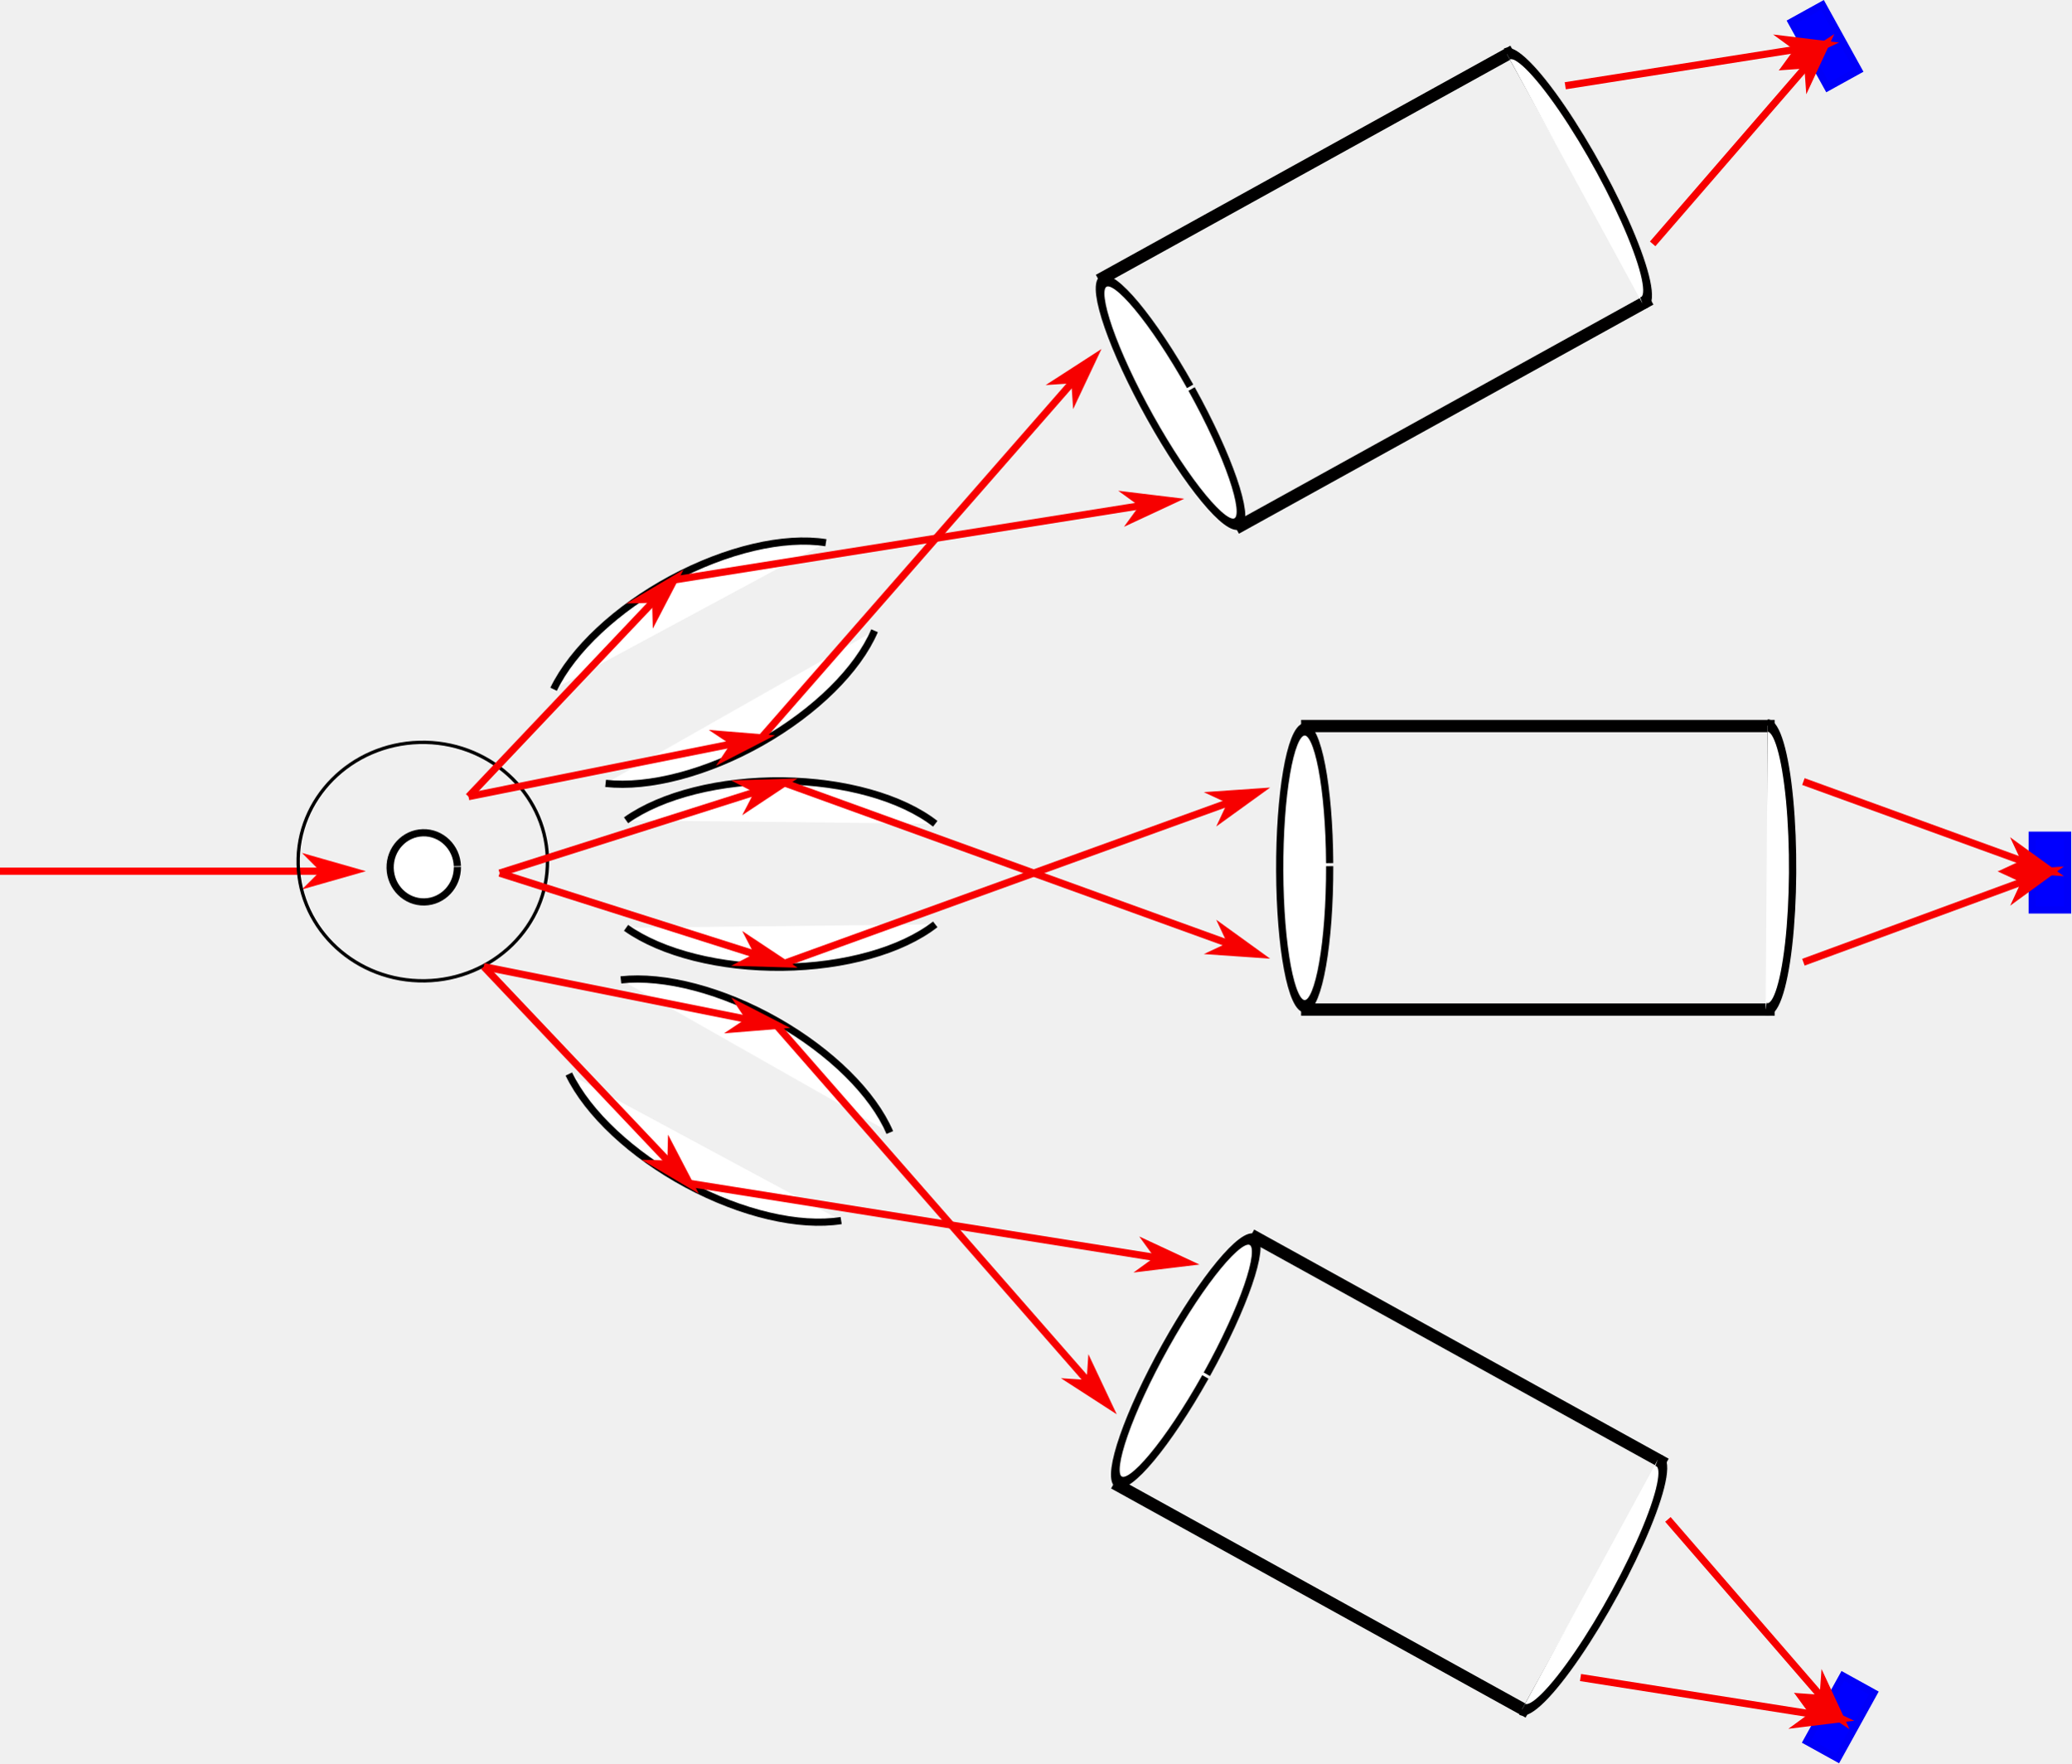
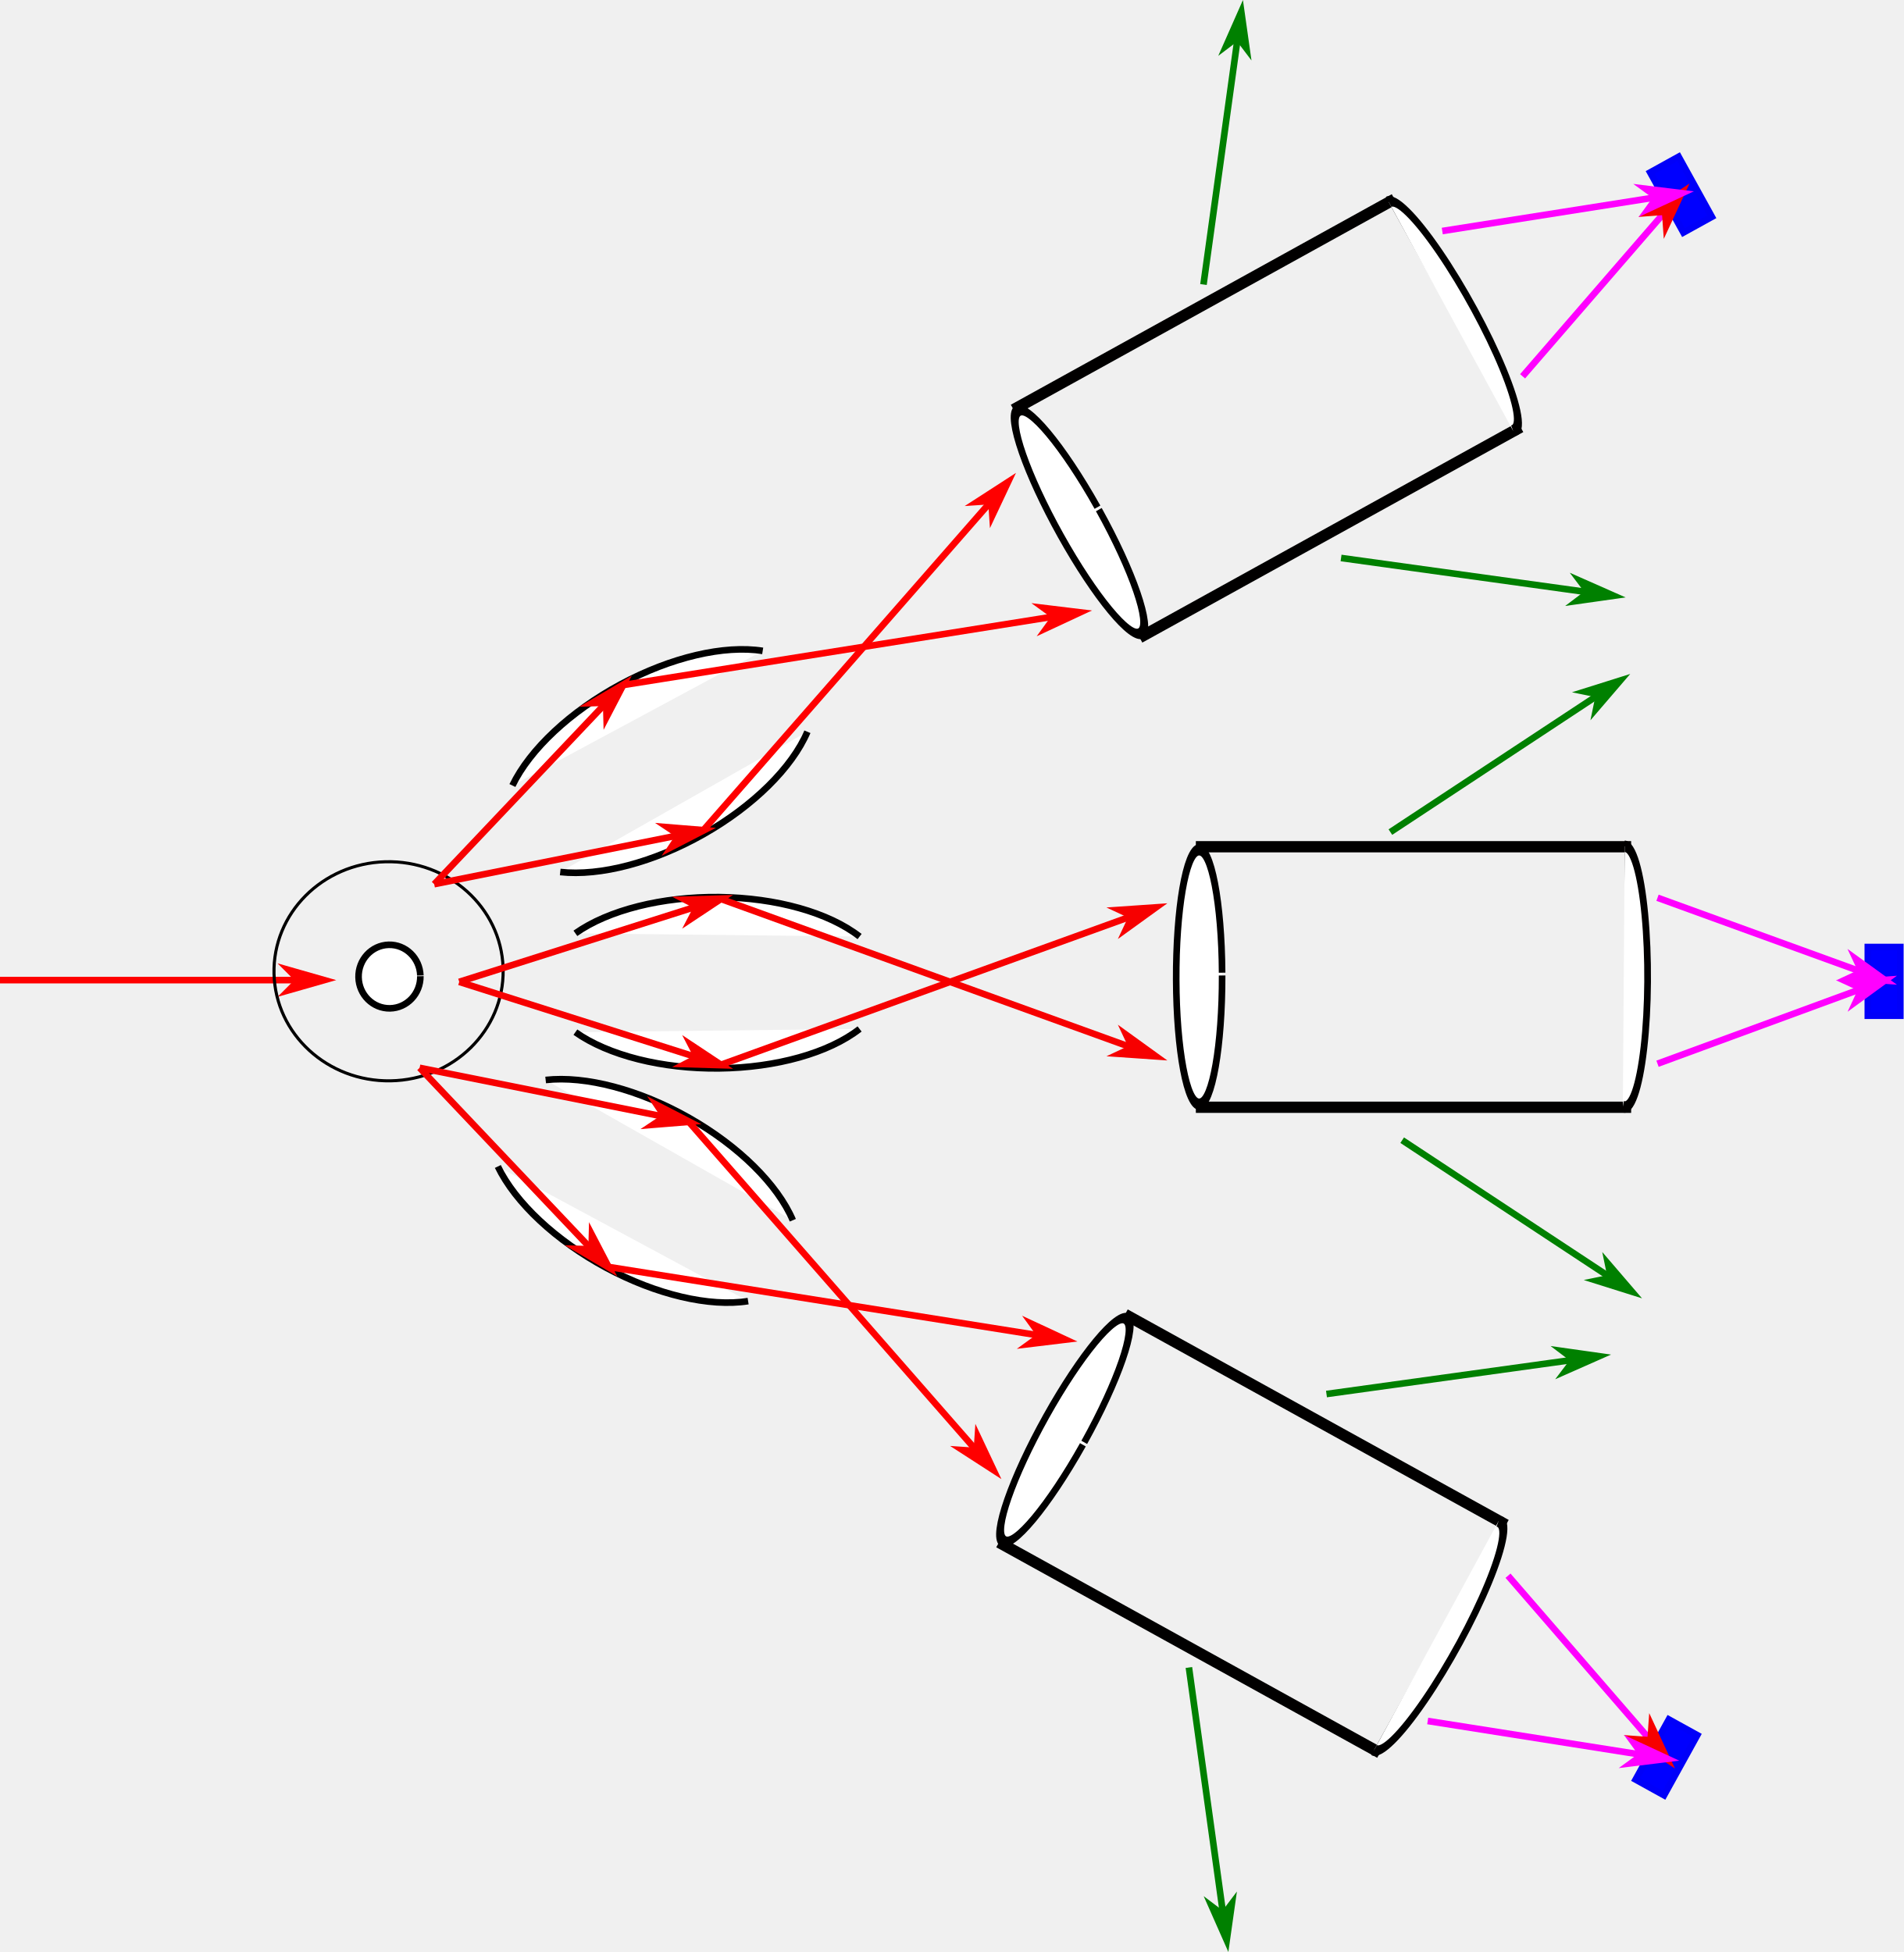
- <svg xmlns="http://www.w3.org/2000/svg" width="288.054mm" height="245.207mm" viewBox="0 0 288.054 245.207" version="1.1" id="svg8">
+ <svg xmlns="http://www.w3.org/2000/svg" width="288.054mm" height="295.44mm" viewBox="0 0 288.054 295.44" version="1.1" id="svg8">
  <defs id="defs2">
    <marker orient="auto" refY="0" refX="0" id="marker5204" style="overflow:visible">
      <path id="path5202" d="M 0,0 5,-5 -12.5,0 5,5 Z" style="fill:#f70000;fill-opacity:1;fill-rule:evenodd;stroke:#f70000;stroke-width:1pt;stroke-opacity:1" transform="matrix(-0.4,0,0,-0.4,-4,0)" />
    </marker>
    <marker orient="auto" refY="0" refX="0" id="Arrow1Lend" style="overflow:visible">
      <path id="path4546" d="M 0,0 5,-5 -12.5,0 5,5 Z" style="fill:#f70000;fill-opacity:1;fill-rule:evenodd;stroke:#f70000;stroke-width:1pt;stroke-opacity:1" transform="matrix(-0.8,0,0,-0.8,-10,0)" />
    </marker>
    <marker orient="auto" refY="0" refX="0" id="Arrow1Mend" style="overflow:visible">
      <path id="path4552" d="M 0,0 5,-5 -12.5,0 5,5 Z" style="fill:#ff0000;fill-opacity:1;fill-rule:evenodd;stroke:#ff0000;stroke-width:1pt;stroke-opacity:1" transform="matrix(-0.4,0,0,-0.4,-4,0)" />
    </marker>
    <marker orient="auto" refY="0" refX="0" id="marker5204-0" style="overflow:visible">
      <path id="path5202-1" d="M 0,0 5,-5 -12.5,0 5,5 Z" style="fill:#f70000;fill-opacity:1;fill-rule:evenodd;stroke:#f70000;stroke-width:1pt;stroke-opacity:1" transform="matrix(-0.4,0,0,-0.4,-4,0)" />
    </marker>
    <marker orient="auto" refY="0" refX="0" id="marker5204-00" style="overflow:visible">
      <path id="path5202-8" d="M 0,0 5,-5 -12.5,0 5,5 Z" style="fill:#f70000;fill-opacity:1;fill-rule:evenodd;stroke:#f70000;stroke-width:1pt;stroke-opacity:1" transform="matrix(-0.4,0,0,-0.4,-4,0)" />
    </marker>
    <marker orient="auto" refY="0" refX="0" id="marker5204-0-0" style="overflow:visible">
      <path id="path5202-1-0" d="M 0,0 5,-5 -12.5,0 5,5 Z" style="fill:#f70000;fill-opacity:1;fill-rule:evenodd;stroke:#f70000;stroke-width:1pt;stroke-opacity:1" transform="matrix(-0.4,0,0,-0.4,-4,0)" />
    </marker>
    <marker orient="auto" refY="0" refX="0" id="marker5204-03" style="overflow:visible">
      <path id="path5202-9" d="M 0,0 5,-5 -12.5,0 5,5 Z" style="fill:#f70000;fill-opacity:1;fill-rule:evenodd;stroke:#f70000;stroke-width:1pt;stroke-opacity:1" transform="matrix(-0.4,0,0,-0.4,-4,0)" />
    </marker>
    <marker orient="auto" refY="0" refX="0" id="marker5204-0-2" style="overflow:visible">
      <path id="path5202-1-9" d="M 0,0 5,-5 -12.5,0 5,5 Z" style="fill:#f70000;fill-opacity:1;fill-rule:evenodd;stroke:#f70000;stroke-width:1pt;stroke-opacity:1" transform="matrix(-0.4,0,0,-0.4,-4,0)" />
    </marker>
    <marker orient="auto" refY="0" refX="0" id="marker5204-0-5" style="overflow:visible">
      <path id="path5202-1-6" d="M 0,0 5,-5 -12.5,0 5,5 Z" style="fill:#f70000;fill-opacity:1;fill-rule:evenodd;stroke:#f70000;stroke-width:1pt;stroke-opacity:1" transform="matrix(-0.4,0,0,-0.4,-4,0)" />
    </marker>
    <marker orient="auto" refY="0" refX="0" id="marker5204-0-2-5" style="overflow:visible">
-       <path id="path5202-1-9-3" d="M 0,0 5,-5 -12.5,0 5,5 Z" style="fill:#f70000;fill-opacity:1;fill-rule:evenodd;stroke:#f70000;stroke-width:1pt;stroke-opacity:1" transform="matrix(-0.4,0,0,-0.4,-4,0)" />
+       <path id="path5202-1-9-3" d="M 0,0 5,-5 -12.5,0 5,5 Z" style="fill:#ff00ff;fill-opacity:1;fill-rule:evenodd;stroke:#ff00ff;stroke-width:1pt;stroke-opacity:1" transform="matrix(-0.4,0,0,-0.4,-4,0)" />
    </marker>
    <marker orient="auto" refY="0" refX="0" id="marker5204-0-6" style="overflow:visible">
-       <path id="path5202-1-4" d="M 0,0 5,-5 -12.5,0 5,5 Z" style="fill:#f70000;fill-opacity:1;fill-rule:evenodd;stroke:#f70000;stroke-width:1pt;stroke-opacity:1" transform="matrix(-0.4,0,0,-0.4,-4,0)" />
+       <path id="path5202-1-4" d="M 0,0 5,-5 -12.5,0 5,5 Z" style="fill:#ff00ff;fill-opacity:1;fill-rule:evenodd;stroke:#ff00ff;stroke-width:1pt;stroke-opacity:1" transform="matrix(-0.4,0,0,-0.4,-4,0)" />
    </marker>
    <marker orient="auto" refY="0" refX="0" id="marker5204-0-2-5-6" style="overflow:visible">
      <path id="path5202-1-9-3-4" d="M 0,0 5,-5 -12.5,0 5,5 Z" style="fill:#f70000;fill-opacity:1;fill-rule:evenodd;stroke:#f70000;stroke-width:1pt;stroke-opacity:1" transform="matrix(-0.4,0,0,-0.4,-4,0)" />
    </marker>
    <marker orient="auto" refY="0" refX="0" id="marker5204-0-6-9" style="overflow:visible">
      <path id="path5202-1-4-2" d="M 0,0 5,-5 -12.5,0 5,5 Z" style="fill:#f70000;fill-opacity:1;fill-rule:evenodd;stroke:#f70000;stroke-width:1pt;stroke-opacity:1" transform="matrix(-0.4,0,0,-0.4,-4,0)" />
    </marker>
    <marker orient="auto" refY="0" refX="0" id="marker5204-0-2-7" style="overflow:visible">
      <path id="path5202-1-9-1" d="M 0,0 5,-5 -12.5,0 5,5 Z" style="fill:#f70000;fill-opacity:1;fill-rule:evenodd;stroke:#f70000;stroke-width:1pt;stroke-opacity:1" transform="matrix(-0.4,0,0,-0.4,-4,0)" />
    </marker>
    <marker orient="auto" refY="0" refX="0" id="marker5204-03-0" style="overflow:visible">
      <path id="path5202-9-9" d="M 0,0 5,-5 -12.5,0 5,5 Z" style="fill:#f70000;fill-opacity:1;fill-rule:evenodd;stroke:#f70000;stroke-width:1pt;stroke-opacity:1" transform="matrix(-0.4,0,0,-0.4,-4,0)" />
    </marker>
    <marker orient="auto" refY="0" refX="0" id="marker5204-0-4" style="overflow:visible">
      <path id="path5202-1-2" d="M 0,0 5,-5 -12.5,0 5,5 Z" style="fill:#f70000;fill-opacity:1;fill-rule:evenodd;stroke:#f70000;stroke-width:1pt;stroke-opacity:1" transform="matrix(-0.4,0,0,-0.4,-4,0)" />
    </marker>
    <marker orient="auto" refY="0" refX="0" id="marker5204-09" style="overflow:visible">
      <path id="path5202-2" d="M 0,0 5,-5 -12.5,0 5,5 Z" style="fill:#f70000;fill-opacity:1;fill-rule:evenodd;stroke:#f70000;stroke-width:1pt;stroke-opacity:1" transform="matrix(-0.4,0,0,-0.4,-4,0)" />
    </marker>
    <marker orient="auto" refY="0" refX="0" id="marker5204-09-1" style="overflow:visible">
      <path id="path5202-2-2" d="M 0,0 5,-5 -12.5,0 5,5 Z" style="fill:#f70000;fill-opacity:1;fill-rule:evenodd;stroke:#f70000;stroke-width:1pt;stroke-opacity:1" transform="matrix(-0.4,0,0,-0.4,-4,0)" />
    </marker>
    <marker orient="auto" refY="0" refX="0" id="marker5204-0-4-5" style="overflow:visible">
-       <path id="path5202-1-2-5" d="M 0,0 5,-5 -12.5,0 5,5 Z" style="fill:#f70000;fill-opacity:1;fill-rule:evenodd;stroke:#f70000;stroke-width:1pt;stroke-opacity:1" transform="matrix(-0.4,0,0,-0.4,-4,0)" />
+       <path id="path5202-1-2-5" d="M 0,0 5,-5 -12.5,0 5,5 Z" style="fill:#ff0000;fill-opacity:1;fill-rule:evenodd;stroke:#ff0000;stroke-width:1pt;stroke-opacity:1" transform="matrix(-0.4,0,0,-0.4,-4,0)" />
    </marker>
    <marker orient="auto" refY="0" refX="0" id="marker5204-03-0-6" style="overflow:visible">
      <path id="path5202-9-9-8" d="M 0,0 5,-5 -12.5,0 5,5 Z" style="fill:#f70000;fill-opacity:1;fill-rule:evenodd;stroke:#f70000;stroke-width:1pt;stroke-opacity:1" transform="matrix(-0.4,0,0,-0.4,-4,0)" />
    </marker>
    <marker orient="auto" refY="0" refX="0" id="marker5204-0-2-7-7" style="overflow:visible">
-       <path id="path5202-1-9-1-2" d="M 0,0 5,-5 -12.5,0 5,5 Z" style="fill:#f70000;fill-opacity:1;fill-rule:evenodd;stroke:#f70000;stroke-width:1pt;stroke-opacity:1" transform="matrix(-0.4,0,0,-0.4,-4,0)" />
+       <path id="path5202-1-9-1-2" d="M 0,0 5,-5 -12.5,0 5,5 Z" style="fill:#ff0000;fill-opacity:1;fill-rule:evenodd;stroke:#ff0000;stroke-width:1pt;stroke-opacity:1" transform="matrix(-0.4,0,0,-0.4,-4,0)" />
    </marker>
    <marker orient="auto" refY="0" refX="0" id="marker5204-0-6-9-1" style="overflow:visible">
      <path id="path5202-1-4-2-8" d="M 0,0 5,-5 -12.5,0 5,5 Z" style="fill:#f70000;fill-opacity:1;fill-rule:evenodd;stroke:#f70000;stroke-width:1pt;stroke-opacity:1" transform="matrix(-0.4,0,0,-0.4,-4,0)" />
    </marker>
    <marker orient="auto" refY="0" refX="0" id="marker5204-0-2-5-6-5" style="overflow:visible">
-       <path id="path5202-1-9-3-4-9" d="M 0,0 5,-5 -12.5,0 5,5 Z" style="fill:#f70000;fill-opacity:1;fill-rule:evenodd;stroke:#f70000;stroke-width:1pt;stroke-opacity:1" transform="matrix(-0.4,0,0,-0.4,-4,0)" />
+       <path id="path5202-1-9-3-4-9" d="M 0,0 5,-5 -12.5,0 5,5 Z" style="fill:#ff00ff;fill-opacity:1;fill-rule:evenodd;stroke:#ff00ff;stroke-width:1pt;stroke-opacity:1" transform="matrix(-0.4,0,0,-0.4,-4,0)" />
+     </marker>
+     <marker orient="auto" refY="0" refX="0" id="marker5204-09-1-1" style="overflow:visible">
+       <path id="path5202-2-2-7" d="M 0,0 5,-5 -12.5,0 5,5 Z" style="fill:#008000;fill-opacity:1;fill-rule:evenodd;stroke:#008000;stroke-width:1pt;stroke-opacity:1" transform="matrix(-0.4,0,0,-0.4,-4,0)" />
+     </marker>
+     <marker orient="auto" refY="0" refX="0" id="marker5204-09-1-1-5" style="overflow:visible">
+       <path id="path5202-2-2-7-0" d="M 0,0 5,-5 -12.5,0 5,5 Z" style="fill:#008000;fill-opacity:1;fill-rule:evenodd;stroke:#008000;stroke-width:1pt;stroke-opacity:1" transform="matrix(-0.4,0,0,-0.4,-4,0)" />
+     </marker>
+     <marker orient="auto" refY="0" refX="0" id="marker5204-09-1-8" style="overflow:visible">
+       <path id="path5202-2-2-0" d="M 0,0 5,-5 -12.5,0 5,5 Z" style="fill:#f70000;fill-opacity:1;fill-rule:evenodd;stroke:#f70000;stroke-width:1pt;stroke-opacity:1" transform="matrix(-0.4,0,0,-0.4,-4,0)" />
+     </marker>
+     <marker orient="auto" refY="0" refX="0" id="marker5204-0-4-5-0" style="overflow:visible">
+       <path id="path5202-1-2-5-6" d="M 0,0 5,-5 -12.5,0 5,5 Z" style="fill:#ff0000;fill-opacity:1;fill-rule:evenodd;stroke:#ff0000;stroke-width:1pt;stroke-opacity:1" transform="matrix(-0.4,0,0,-0.4,-4,0)" />
+     </marker>
+     <marker orient="auto" refY="0" refX="0" id="marker5204-03-0-6-0" style="overflow:visible">
+       <path id="path5202-9-9-8-2" d="M 0,0 5,-5 -12.5,0 5,5 Z" style="fill:#f70000;fill-opacity:1;fill-rule:evenodd;stroke:#f70000;stroke-width:1pt;stroke-opacity:1" transform="matrix(-0.4,0,0,-0.4,-4,0)" />
+     </marker>
+     <marker orient="auto" refY="0" refX="0" id="marker5204-0-2-7-7-4" style="overflow:visible">
+       <path id="path5202-1-9-1-2-3" d="M 0,0 5,-5 -12.5,0 5,5 Z" style="fill:#ff0000;fill-opacity:1;fill-rule:evenodd;stroke:#ff0000;stroke-width:1pt;stroke-opacity:1" transform="matrix(-0.4,0,0,-0.4,-4,0)" />
+     </marker>
+     <marker orient="auto" refY="0" refX="0" id="marker5204-0-6-9-1-2" style="overflow:visible">
+       <path id="path5202-1-4-2-8-2" d="M 0,0 5,-5 -12.5,0 5,5 Z" style="fill:#f70000;fill-opacity:1;fill-rule:evenodd;stroke:#f70000;stroke-width:1pt;stroke-opacity:1" transform="matrix(-0.4,0,0,-0.4,-4,0)" />
+     </marker>
+     <marker orient="auto" refY="0" refX="0" id="marker5204-0-2-5-6-5-6" style="overflow:visible">
+       <path id="path5202-1-9-3-4-9-2" d="M 0,0 5,-5 -12.5,0 5,5 Z" style="fill:#ff00ff;fill-opacity:1;fill-rule:evenodd;stroke:#ff00ff;stroke-width:1pt;stroke-opacity:1" transform="matrix(-0.4,0,0,-0.4,-4,0)" />
+     </marker>
+     <marker orient="auto" refY="0" refX="0" id="marker5204-09-1-1-1" style="overflow:visible">
+       <path id="path5202-2-2-7-1" d="M 0,0 5,-5 -12.5,0 5,5 Z" style="fill:#008000;fill-opacity:1;fill-rule:evenodd;stroke:#008000;stroke-width:1pt;stroke-opacity:1" transform="matrix(-0.4,0,0,-0.4,-4,0)" />
+     </marker>
+     <marker orient="auto" refY="0" refX="0" id="marker5204-09-1-1-5-1" style="overflow:visible">
+       <path id="path5202-2-2-7-0-3" d="M 0,0 5,-5 -12.5,0 5,5 Z" style="fill:#008000;fill-opacity:1;fill-rule:evenodd;stroke:#008000;stroke-width:1pt;stroke-opacity:1" transform="matrix(-0.4,0,0,-0.4,-4,0)" />
+     </marker>
+     <marker orient="auto" refY="0" refX="0" id="marker5204-09-1-1-5-2" style="overflow:visible">
+       <path id="path5202-2-2-7-0-8" d="M 0,0 5,-5 -12.5,0 5,5 Z" style="fill:#008000;fill-opacity:1;fill-rule:evenodd;stroke:#008000;stroke-width:1pt;stroke-opacity:1" transform="matrix(-0.4,0,0,-0.4,-4,0)" />
+     </marker>
+     <marker orient="auto" refY="0" refX="0" id="marker5204-09-1-1-4" style="overflow:visible">
+       <path id="path5202-2-2-7-4" d="M 0,0 5,-5 -12.5,0 5,5 Z" style="fill:#008000;fill-opacity:1;fill-rule:evenodd;stroke:#008000;stroke-width:1pt;stroke-opacity:1" transform="matrix(-0.4,0,0,-0.4,-4,0)" />
+     </marker>
+     <marker orient="auto" refY="0" refX="0" id="marker5204-09-1-1-4-5" style="overflow:visible">
+       <path id="path5202-2-2-7-4-2" d="M 0,0 5,-5 -12.5,0 5,5 Z" style="fill:#008000;fill-opacity:1;fill-rule:evenodd;stroke:#008000;stroke-width:1pt;stroke-opacity:1" transform="matrix(-0.4,0,0,-0.4,-4,0)" />
    </marker>
  </defs>
-   <g id="layer1" transform="translate(-2.164458,-69.16318)">
+   <g id="layer1" transform="translate(-2.164458,-41.97263)">
    <g id="g4537" transform="translate(-35.78781,9.843116)">
      <path d="m 168.025,187.864 a 25.925,12.963 0 0 1 -21.243,5.966 25.925,12.963 0 0 1 -21.761,-5.48" style="fill:#ffffff;stroke:#000000;stroke-width:1;stroke-miterlimit:4;stroke-dasharray:none" id="path3713" />
      <path transform="scale(1,-1)" d="m 168.025,-173.878 a 25.925,12.963 0 0 1 -21.243,5.966 25.925,12.963 0 0 1 -21.761,-5.48" style="fill:#ffffff;stroke:#000000;stroke-width:1;stroke-miterlimit:4;stroke-dasharray:none" id="path3713-6" />
    </g>
    <path style="fill:#ffffff;stroke:#000000;stroke-width:1;stroke-miterlimit:4;stroke-dasharray:none" id="path4539" d="m 65.774,189.722 a 4.677,4.811 0 0 1 -4.596,4.867 4.677,4.811 0 0 1 -4.757,-4.7 4.677,4.811 0 0 1 4.544,-4.919 4.677,4.811 0 0 1 4.807,4.647" />
    <path style="fill:none;stroke:#ff0000;stroke-width:1;stroke-linecap:butt;stroke-linejoin:miter;stroke-miterlimit:4;stroke-dasharray:none;stroke-opacity:1;marker-end:url(#Arrow1Mend)" d="M 2.164,190.314 H 51.075" id="path4541" />
    <path style="fill:none;stroke:#000000;stroke-width:0.466;stroke-miterlimit:4;stroke-dasharray:none" id="path5089" d="m 78.301,188.781 a 17.339,16.583 0 0 1 -17.037,16.777 17.339,16.583 0 0 1 -17.635,-16.202 17.339,16.583 0 0 1 16.844,-16.954 17.339,16.583 0 0 1 17.819,16.017" />
    <path style="fill:none;stroke:#f70000;stroke-width:1;stroke-linecap:butt;stroke-linejoin:miter;stroke-miterlimit:4;stroke-dasharray:none;stroke-opacity:1;marker-end:url(#marker5204)" d="m 71.655,190.581 39.556,12.562" id="path5174" />
    <path style="fill:none;stroke:#f70000;stroke-width:1;stroke-linecap:butt;stroke-linejoin:miter;stroke-miterlimit:4;stroke-dasharray:none;stroke-opacity:1;marker-end:url(#marker5204-0)" d="m 111.21,203.143 65.748,-23.787" id="path5174-1" />
    <path style="fill:none;stroke:#f70000;stroke-width:1;stroke-linecap:butt;stroke-linejoin:miter;stroke-miterlimit:4;stroke-dasharray:none;stroke-opacity:1;marker-end:url(#marker5204-03)" d="m 71.655,190.581 39.556,-12.562" id="path5174-8" />
    <path style="fill:none;stroke:#f70000;stroke-width:1;stroke-linecap:butt;stroke-linejoin:miter;stroke-miterlimit:4;stroke-dasharray:none;stroke-opacity:1;marker-end:url(#marker5204-0-2)" d="m 111.21,178.019 65.748,23.787" id="path5174-1-6" />
    <g id="g6667" transform="matrix(1,0,0,1.71506,-68.41369,-135.2601)">
      <rect y="178.063" x="252.033" height="22.99" width="64.871" id="rect6643" style="fill:none;stroke:#010000;stroke-width:0.995;stroke-miterlimit:4;stroke-dasharray:none;stroke-opacity:1" />
      <path d="m 255.509,189.425 a 3.475,11.225 0 0 1 -3.414,11.357 3.475,11.225 0 0 1 -3.534,-10.968 3.475,11.225 0 0 1 3.375,-11.477 3.475,11.225 0 0 1 3.571,10.842" id="path6647" style="fill:#ffffff;fill-opacity:1;stroke:#010000;stroke-width:1;stroke-miterlimit:4;stroke-dasharray:none;stroke-opacity:1" />
      <path d="m 316.425,178.025 a 3.472,11.506 0 0 1 3.052,6.02 3.472,11.506 0 0 1 -0.142,11.761 3.472,11.506 0 0 1 -3.187,5.193" id="path6647-4" style="fill:#ffffff;fill-opacity:1;stroke:#010000;stroke-width:1.012;stroke-miterlimit:4;stroke-dasharray:none;stroke-opacity:1" />
    </g>
    <rect style="fill:#0000ff;fill-opacity:1;stroke:#0100f9;stroke-width:1;stroke-miterlimit:4;stroke-dasharray:none;stroke-opacity:1" id="rect6669" width="4.914" height="10.394" x="284.805" y="185.308" />
-     <path style="fill:none;stroke:#f70000;stroke-width:1;stroke-linecap:butt;stroke-linejoin:miter;stroke-miterlimit:4;stroke-dasharray:none;stroke-opacity:1;marker-end:url(#marker5204-0-6)" d="m 252.979,202.972 34.376,-12.637" id="path5174-1-65" />
-     <path style="fill:none;stroke:#f70000;stroke-width:1;stroke-linecap:butt;stroke-linejoin:miter;stroke-miterlimit:4;stroke-dasharray:none;stroke-opacity:1;marker-end:url(#marker5204-0-2-5)" d="m 252.979,177.849 34.376,12.487" id="path5174-1-6-3" />
-     <g id="g7880" transform="rotate(-28.93012,311.6862,426.5881)">
-       <g transform="translate(109.6873,-88.22331)" id="g4537-8">
-         <path id="path3713-8" style="fill:#ffffff;stroke:#000000;stroke-width:1;stroke-miterlimit:4;stroke-dasharray:none" d="m 168.025,187.864 a 25.925,12.963 0 0 1 -21.243,5.966 25.925,12.963 0 0 1 -21.761,-5.48" />
-         <path id="path3713-6-5" style="fill:#ffffff;stroke:#000000;stroke-width:1;stroke-miterlimit:4;stroke-dasharray:none" d="m 168.025,-173.878 a 25.925,12.963 0 0 1 -21.243,5.966 25.925,12.963 0 0 1 -21.761,-5.48" transform="scale(1,-1)" />
-       </g>
-       <path id="path5174-2" d="m 217.13,92.514 39.556,12.562" style="fill:none;stroke:#f70000;stroke-width:1;stroke-linecap:butt;stroke-linejoin:miter;stroke-miterlimit:4;stroke-dasharray:none;stroke-opacity:1;marker-end:url(#marker5204-09)" />
-       <path id="path5174-1-9" d="m 256.686,105.076 65.748,-23.787" style="fill:none;stroke:#f70000;stroke-width:1;stroke-linecap:butt;stroke-linejoin:miter;stroke-miterlimit:4;stroke-dasharray:none;stroke-opacity:1;marker-end:url(#marker5204-0-4)" />
-       <path id="path5174-8-8" d="M 217.13,92.514 256.686,79.953" style="fill:none;stroke:#f70000;stroke-width:1;stroke-linecap:butt;stroke-linejoin:miter;stroke-miterlimit:4;stroke-dasharray:none;stroke-opacity:1;marker-end:url(#marker5204-03-0)" />
-       <path id="path5174-1-6-2" d="m 256.686,79.953 65.748,23.787" style="fill:none;stroke:#f70000;stroke-width:1;stroke-linecap:butt;stroke-linejoin:miter;stroke-miterlimit:4;stroke-dasharray:none;stroke-opacity:1;marker-end:url(#marker5204-0-2-7)" />
-       <g transform="matrix(1,0,0,1.71506,77.06143,-233.3265)" id="g6667-8">
-         <rect style="fill:none;stroke:#010000;stroke-width:0.995;stroke-miterlimit:4;stroke-dasharray:none;stroke-opacity:1" id="rect6643-8" width="64.871" height="22.99" x="252.033" y="178.063" />
-         <path style="fill:#ffffff;fill-opacity:1;stroke:#010000;stroke-width:1;stroke-miterlimit:4;stroke-dasharray:none;stroke-opacity:1" id="path6647-46" d="m 255.509,189.425 a 3.475,11.225 0 0 1 -3.414,11.357 3.475,11.225 0 0 1 -3.534,-10.968 3.475,11.225 0 0 1 3.375,-11.477 3.475,11.225 0 0 1 3.571,10.842" />
-         <path style="fill:#ffffff;fill-opacity:1;stroke:#010000;stroke-width:1.012;stroke-miterlimit:4;stroke-dasharray:none;stroke-opacity:1" id="path6647-4-6" d="m 316.425,178.025 a 3.472,11.506 0 0 1 3.052,6.02 3.472,11.506 0 0 1 -0.142,11.761 3.472,11.506 0 0 1 -3.187,5.193" />
-       </g>
-       <rect y="87.242" x="430.28" height="10.394" width="4.914" id="rect6669-6" style="fill:#0000ff;fill-opacity:1;stroke:#0100f9;stroke-width:1;stroke-miterlimit:4;stroke-dasharray:none;stroke-opacity:1" />
-       <path id="path5174-1-65-9" d="M 398.454,104.906 432.831,92.269" style="fill:none;stroke:#f70000;stroke-width:1;stroke-linecap:butt;stroke-linejoin:miter;stroke-miterlimit:4;stroke-dasharray:none;stroke-opacity:1;marker-end:url(#marker5204-0-6-9)" />
-       <path id="path5174-1-6-3-2" d="m 398.454,79.783 34.376,12.487" style="fill:none;stroke:#f70000;stroke-width:1;stroke-linecap:butt;stroke-linejoin:miter;stroke-miterlimit:4;stroke-dasharray:none;stroke-opacity:1;marker-end:url(#marker5204-0-2-5-6)" />
-     </g>
-     <g id="g7880-4" transform="matrix(0.8752103,0.4837426,0.4837426,-0.8752103,-165.3424,179.5239)">
-       <g transform="translate(109.6873,-88.22331)" id="g4537-8-4">
+     <path style="fill:none;stroke:#ff00ff;stroke-width:1;stroke-linecap:butt;stroke-linejoin:miter;stroke-miterlimit:4;stroke-dasharray:none;stroke-opacity:1;marker-end:url(#marker5204-0-6)" d="m 252.979,202.972 34.376,-12.637" id="path5174-1-65" />
+     <path style="fill:none;stroke:#ff00ff;stroke-width:1;stroke-linecap:butt;stroke-linejoin:miter;stroke-miterlimit:4;stroke-dasharray:none;stroke-opacity:1;marker-end:url(#marker5204-0-2-5)" d="m 252.979,177.849 34.376,12.487" id="path5174-1-6-3" />
+     <g id="g3855" transform="translate(208.2649,-12.47321)">
+       <g transform="matrix(0.8752103,0.4837426,0.4837426,-0.8752103,-324.0649,322.2715)" id="g4537-8-4">
        <path id="path3713-8-9" style="fill:#ffffff;stroke:#000000;stroke-width:1;stroke-miterlimit:4;stroke-dasharray:none" d="m 168.025,187.864 a 25.925,12.963 0 0 1 -21.243,5.966 25.925,12.963 0 0 1 -21.761,-5.48" />
        <path id="path3713-6-5-9" style="fill:#ffffff;stroke:#000000;stroke-width:1;stroke-miterlimit:4;stroke-dasharray:none" d="m 168.025,-173.878 a 25.925,12.963 0 0 1 -21.243,5.966 25.925,12.963 0 0 1 -21.761,-5.48" transform="scale(1,-1)" />
      </g>
-       <path id="path5174-2-6" d="m 217.13,92.514 39.556,12.562" style="fill:none;stroke:#f70000;stroke-width:1;stroke-linecap:butt;stroke-linejoin:miter;stroke-miterlimit:4;stroke-dasharray:none;stroke-opacity:1;marker-end:url(#marker5204-09-1)" />
-       <path id="path5174-1-9-1" d="m 256.686,105.076 65.748,-23.787" style="fill:none;stroke:#f70000;stroke-width:1;stroke-linecap:butt;stroke-linejoin:miter;stroke-miterlimit:4;stroke-dasharray:none;stroke-opacity:1;marker-end:url(#marker5204-0-4-5)" />
-       <path id="path5174-8-8-0" d="M 217.13,92.514 256.686,79.953" style="fill:none;stroke:#f70000;stroke-width:1;stroke-linecap:butt;stroke-linejoin:miter;stroke-miterlimit:4;stroke-dasharray:none;stroke-opacity:1;marker-end:url(#marker5204-03-0-6)" />
-       <path id="path5174-1-6-2-2" d="m 256.686,79.953 65.748,23.787" style="fill:none;stroke:#f70000;stroke-width:1;stroke-linecap:butt;stroke-linejoin:miter;stroke-miterlimit:4;stroke-dasharray:none;stroke-opacity:1;marker-end:url(#marker5204-0-2-7-7)" />
-       <g transform="matrix(1,0,0,1.71506,77.06143,-233.3265)" id="g6667-8-6">
+       <path id="path5174-2-6" d="m -142.6,216.062 40.696,8.141" style="fill:none;stroke:#f70000;stroke-width:1;stroke-linecap:butt;stroke-linejoin:miter;stroke-miterlimit:4;stroke-dasharray:none;stroke-opacity:1;marker-end:url(#marker5204-09-1)" />
+       <path id="path5174-1-9-1" d="m -101.903,224.203 46.037,52.624" style="fill:none;stroke:#ff0000;stroke-width:1;stroke-linecap:butt;stroke-linejoin:miter;stroke-miterlimit:4;stroke-dasharray:none;stroke-opacity:1;marker-end:url(#marker5204-0-4-5)" />
+       <path id="path5174-8-8-0" d="m -142.6,216.062 28.543,30.129" style="fill:none;stroke:#f70000;stroke-width:1;stroke-linecap:butt;stroke-linejoin:miter;stroke-miterlimit:4;stroke-dasharray:none;stroke-opacity:1;marker-end:url(#marker5204-03-0-6)" />
+       <path id="path5174-1-6-2-2" d="m -114.057,246.191 69.05,10.987" style="fill:none;stroke:#ff0000;stroke-width:1;stroke-linecap:butt;stroke-linejoin:miter;stroke-miterlimit:4;stroke-dasharray:none;stroke-opacity:1;marker-end:url(#marker5204-0-2-7-7)" />
+       <g transform="matrix(0.8752103,0.4837426,0.8296475,-1.501038,-422.812,433.4848)" id="g6667-8-6">
        <rect style="fill:none;stroke:#010000;stroke-width:0.995;stroke-miterlimit:4;stroke-dasharray:none;stroke-opacity:1" id="rect6643-8-0" width="64.871" height="22.99" x="252.033" y="178.063" />
        <path style="fill:#ffffff;fill-opacity:1;stroke:#010000;stroke-width:1;stroke-miterlimit:4;stroke-dasharray:none;stroke-opacity:1" id="path6647-46-2" d="m 255.509,189.425 a 3.475,11.225 0 0 1 -3.414,11.357 3.475,11.225 0 0 1 -3.534,-10.968 3.475,11.225 0 0 1 3.375,-11.477 3.475,11.225 0 0 1 3.571,10.842" />
        <path style="fill:#ffffff;fill-opacity:1;stroke:#010000;stroke-width:1.012;stroke-miterlimit:4;stroke-dasharray:none;stroke-opacity:1" id="path6647-4-6-1" d="m 316.425,178.025 a 3.472,11.506 0 0 1 3.052,6.02 3.472,11.506 0 0 1 -0.142,11.761 3.472,11.506 0 0 1 -3.187,5.193" />
      </g>
-       <rect y="87.242" x="430.28" height="10.394" width="4.914" id="rect6669-6-3" style="fill:#0000ff;fill-opacity:1;stroke:#0100f9;stroke-width:1;stroke-miterlimit:4;stroke-dasharray:none;stroke-opacity:1" />
-       <path id="path5174-1-65-9-5" d="M 398.454,104.906 432.831,92.269" style="fill:none;stroke:#f70000;stroke-width:1;stroke-linecap:butt;stroke-linejoin:miter;stroke-miterlimit:4;stroke-dasharray:none;stroke-opacity:1;marker-end:url(#marker5204-0-6-9-1)" />
-       <path id="path5174-1-6-3-2-2" d="m 398.454,79.783 34.376,12.487" style="fill:none;stroke:#f70000;stroke-width:1;stroke-linecap:butt;stroke-linejoin:miter;stroke-miterlimit:4;stroke-dasharray:none;stroke-opacity:1;marker-end:url(#marker5204-0-2-5-6-5)" />
+       <rect transform="matrix(0.8752103,0.4837426,0.4837426,-0.8752103,0,0)" y="-263.354" x="192.864" height="10.394" width="4.914" id="rect6669-6-3" style="fill:#0000ff;fill-opacity:1;stroke:#0100f9;stroke-width:1;stroke-miterlimit:4;stroke-dasharray:none;stroke-opacity:1" />
+       <path id="path5174-1-65-9-5" d="m 22.092,292.932 23.974,27.689" style="fill:none;stroke:#ff00ff;stroke-width:1;stroke-linecap:butt;stroke-linejoin:miter;stroke-miterlimit:4;stroke-dasharray:none;stroke-opacity:1;marker-end:url(#marker5204-0-6-9-1)" />
+       <path id="path5174-1-6-3-2-2" d="m 9.939,314.92 36.127,5.701" style="fill:none;stroke:#ff00ff;stroke-width:1;stroke-linecap:butt;stroke-linejoin:miter;stroke-miterlimit:4;stroke-dasharray:none;stroke-opacity:1;marker-end:url(#marker5204-0-2-5-6-5)" />
+       <path id="path5174-2-6-2" d="m -5.377,265.435 41.109,-5.699" style="fill:none;stroke:#008000;stroke-width:1;stroke-linecap:butt;stroke-linejoin:miter;stroke-miterlimit:4;stroke-dasharray:none;stroke-opacity:1;marker-end:url(#marker5204-09-1-1)" />
+       <path id="path5174-2-6-2-0" d="m -26.195,306.824 5.699,41.109" style="fill:none;stroke:#008000;stroke-width:1;stroke-linecap:butt;stroke-linejoin:miter;stroke-miterlimit:4;stroke-dasharray:none;stroke-opacity:1;marker-end:url(#marker5204-09-1-1-5)" />
    </g>
+     <g id="g2215-2" transform="matrix(1,0,0,-1,187.4144,420.2062)">
+       <g transform="matrix(0.8752103,0.4837426,0.4837426,-0.8752103,-301.0084,350.6197)" id="g4537-8-4-7">
+         <path id="path3713-8-9-4" style="fill:#ffffff;stroke:#000000;stroke-width:1;stroke-miterlimit:4;stroke-dasharray:none" d="m 168.025,187.864 a 25.925,12.963 0 0 1 -21.243,5.966 25.925,12.963 0 0 1 -21.761,-5.48" />
+         <path id="path3713-6-5-9-3" style="fill:#ffffff;stroke:#000000;stroke-width:1;stroke-miterlimit:4;stroke-dasharray:none" d="m 168.025,-173.878 a 25.925,12.963 0 0 1 -21.243,5.966 25.925,12.963 0 0 1 -21.761,-5.48" transform="scale(1,-1)" />
+       </g>
+       <path id="path5174-2-6-8" d="m -119.543,244.411 40.696,8.141" style="fill:none;stroke:#f70000;stroke-width:1;stroke-linecap:butt;stroke-linejoin:miter;stroke-miterlimit:4;stroke-dasharray:none;stroke-opacity:1;marker-end:url(#marker5204-09-1-8)" />
+       <path id="path5174-1-9-1-4" d="m -78.847,252.551 46.037,52.624" style="fill:none;stroke:#ff0000;stroke-width:1;stroke-linecap:butt;stroke-linejoin:miter;stroke-miterlimit:4;stroke-dasharray:none;stroke-opacity:1;marker-end:url(#marker5204-0-4-5-0)" />
+       <path id="path5174-8-8-0-1" d="m -119.543,244.411 28.543,30.129" style="fill:none;stroke:#f70000;stroke-width:1;stroke-linecap:butt;stroke-linejoin:miter;stroke-miterlimit:4;stroke-dasharray:none;stroke-opacity:1;marker-end:url(#marker5204-03-0-6-0)" />
+       <path id="path5174-1-6-2-2-0" d="m -91,274.54 69.05,10.987" style="fill:none;stroke:#ff0000;stroke-width:1;stroke-linecap:butt;stroke-linejoin:miter;stroke-miterlimit:4;stroke-dasharray:none;stroke-opacity:1;marker-end:url(#marker5204-0-2-7-7-4)" />
+       <g transform="matrix(0.8752103,0.4837426,0.8296475,-1.501038,-399.7555,461.833)" id="g6667-8-6-5">
+         <rect style="fill:none;stroke:#010000;stroke-width:0.995;stroke-miterlimit:4;stroke-dasharray:none;stroke-opacity:1" id="rect6643-8-0-6" width="64.871" height="22.99" x="252.033" y="178.063" />
+         <path style="fill:#ffffff;fill-opacity:1;stroke:#010000;stroke-width:1;stroke-miterlimit:4;stroke-dasharray:none;stroke-opacity:1" id="path6647-46-2-2" d="m 255.509,189.425 a 3.475,11.225 0 0 1 -3.414,11.357 3.475,11.225 0 0 1 -3.534,-10.968 3.475,11.225 0 0 1 3.375,-11.477 3.475,11.225 0 0 1 3.571,10.842" />
+         <path style="fill:#ffffff;fill-opacity:1;stroke:#010000;stroke-width:1.012;stroke-miterlimit:4;stroke-dasharray:none;stroke-opacity:1" id="path6647-4-6-1-8" d="m 316.425,178.025 a 3.472,11.506 0 0 1 3.052,6.02 3.472,11.506 0 0 1 -0.142,11.761 3.472,11.506 0 0 1 -3.187,5.193" />
+       </g>
+       <rect transform="matrix(0.8752103,0.4837426,0.4837426,-0.8752103,0,0)" y="-277.012" x="226.757" height="10.394" width="4.914" id="rect6669-6-3-0" style="fill:#0000ff;fill-opacity:1;stroke:#0100f9;stroke-width:1;stroke-miterlimit:4;stroke-dasharray:none;stroke-opacity:1" />
+       <path id="path5174-1-65-9-5-3" d="m 45.148,321.28 23.974,27.689" style="fill:none;stroke:#ff00ff;stroke-width:1;stroke-linecap:butt;stroke-linejoin:miter;stroke-miterlimit:4;stroke-dasharray:none;stroke-opacity:1;marker-end:url(#marker5204-0-6-9-1-2)" />
+       <path id="path5174-1-6-3-2-2-6" d="m 32.995,343.268 36.127,5.701" style="fill:none;stroke:#ff00ff;stroke-width:1;stroke-linecap:butt;stroke-linejoin:miter;stroke-miterlimit:4;stroke-dasharray:none;stroke-opacity:1;marker-end:url(#marker5204-0-2-5-6-5-6)" />
+       <path id="path5174-2-6-2-7" d="m 17.68,293.783 41.109,-5.699" style="fill:none;stroke:#008000;stroke-width:1;stroke-linecap:butt;stroke-linejoin:miter;stroke-miterlimit:4;stroke-dasharray:none;stroke-opacity:1;marker-end:url(#marker5204-09-1-1-1)" />
+       <path id="path5174-2-6-2-0-1" d="m -3.139,335.172 5.699,41.109" style="fill:none;stroke:#008000;stroke-width:1;stroke-linecap:butt;stroke-linejoin:miter;stroke-miterlimit:4;stroke-dasharray:none;stroke-opacity:1;marker-end:url(#marker5204-09-1-1-5-1)" />
+     </g>
+     <path style="fill:none;stroke:#008000;stroke-width:1;stroke-linecap:butt;stroke-linejoin:miter;stroke-miterlimit:4;stroke-dasharray:none;stroke-opacity:1;marker-end:url(#marker5204-09-1-1-4)" d="m 212.559,167.912 34.646,-22.85" id="path5174-2-6-2-9" />
+     <path style="fill:none;stroke:#008000;stroke-width:1;stroke-linecap:butt;stroke-linejoin:miter;stroke-miterlimit:4;stroke-dasharray:none;stroke-opacity:1;marker-end:url(#marker5204-09-1-1-4-5)" d="m 214.344,214.543 34.646,22.85" id="path5174-2-6-2-9-5" />
  </g>
</svg>
